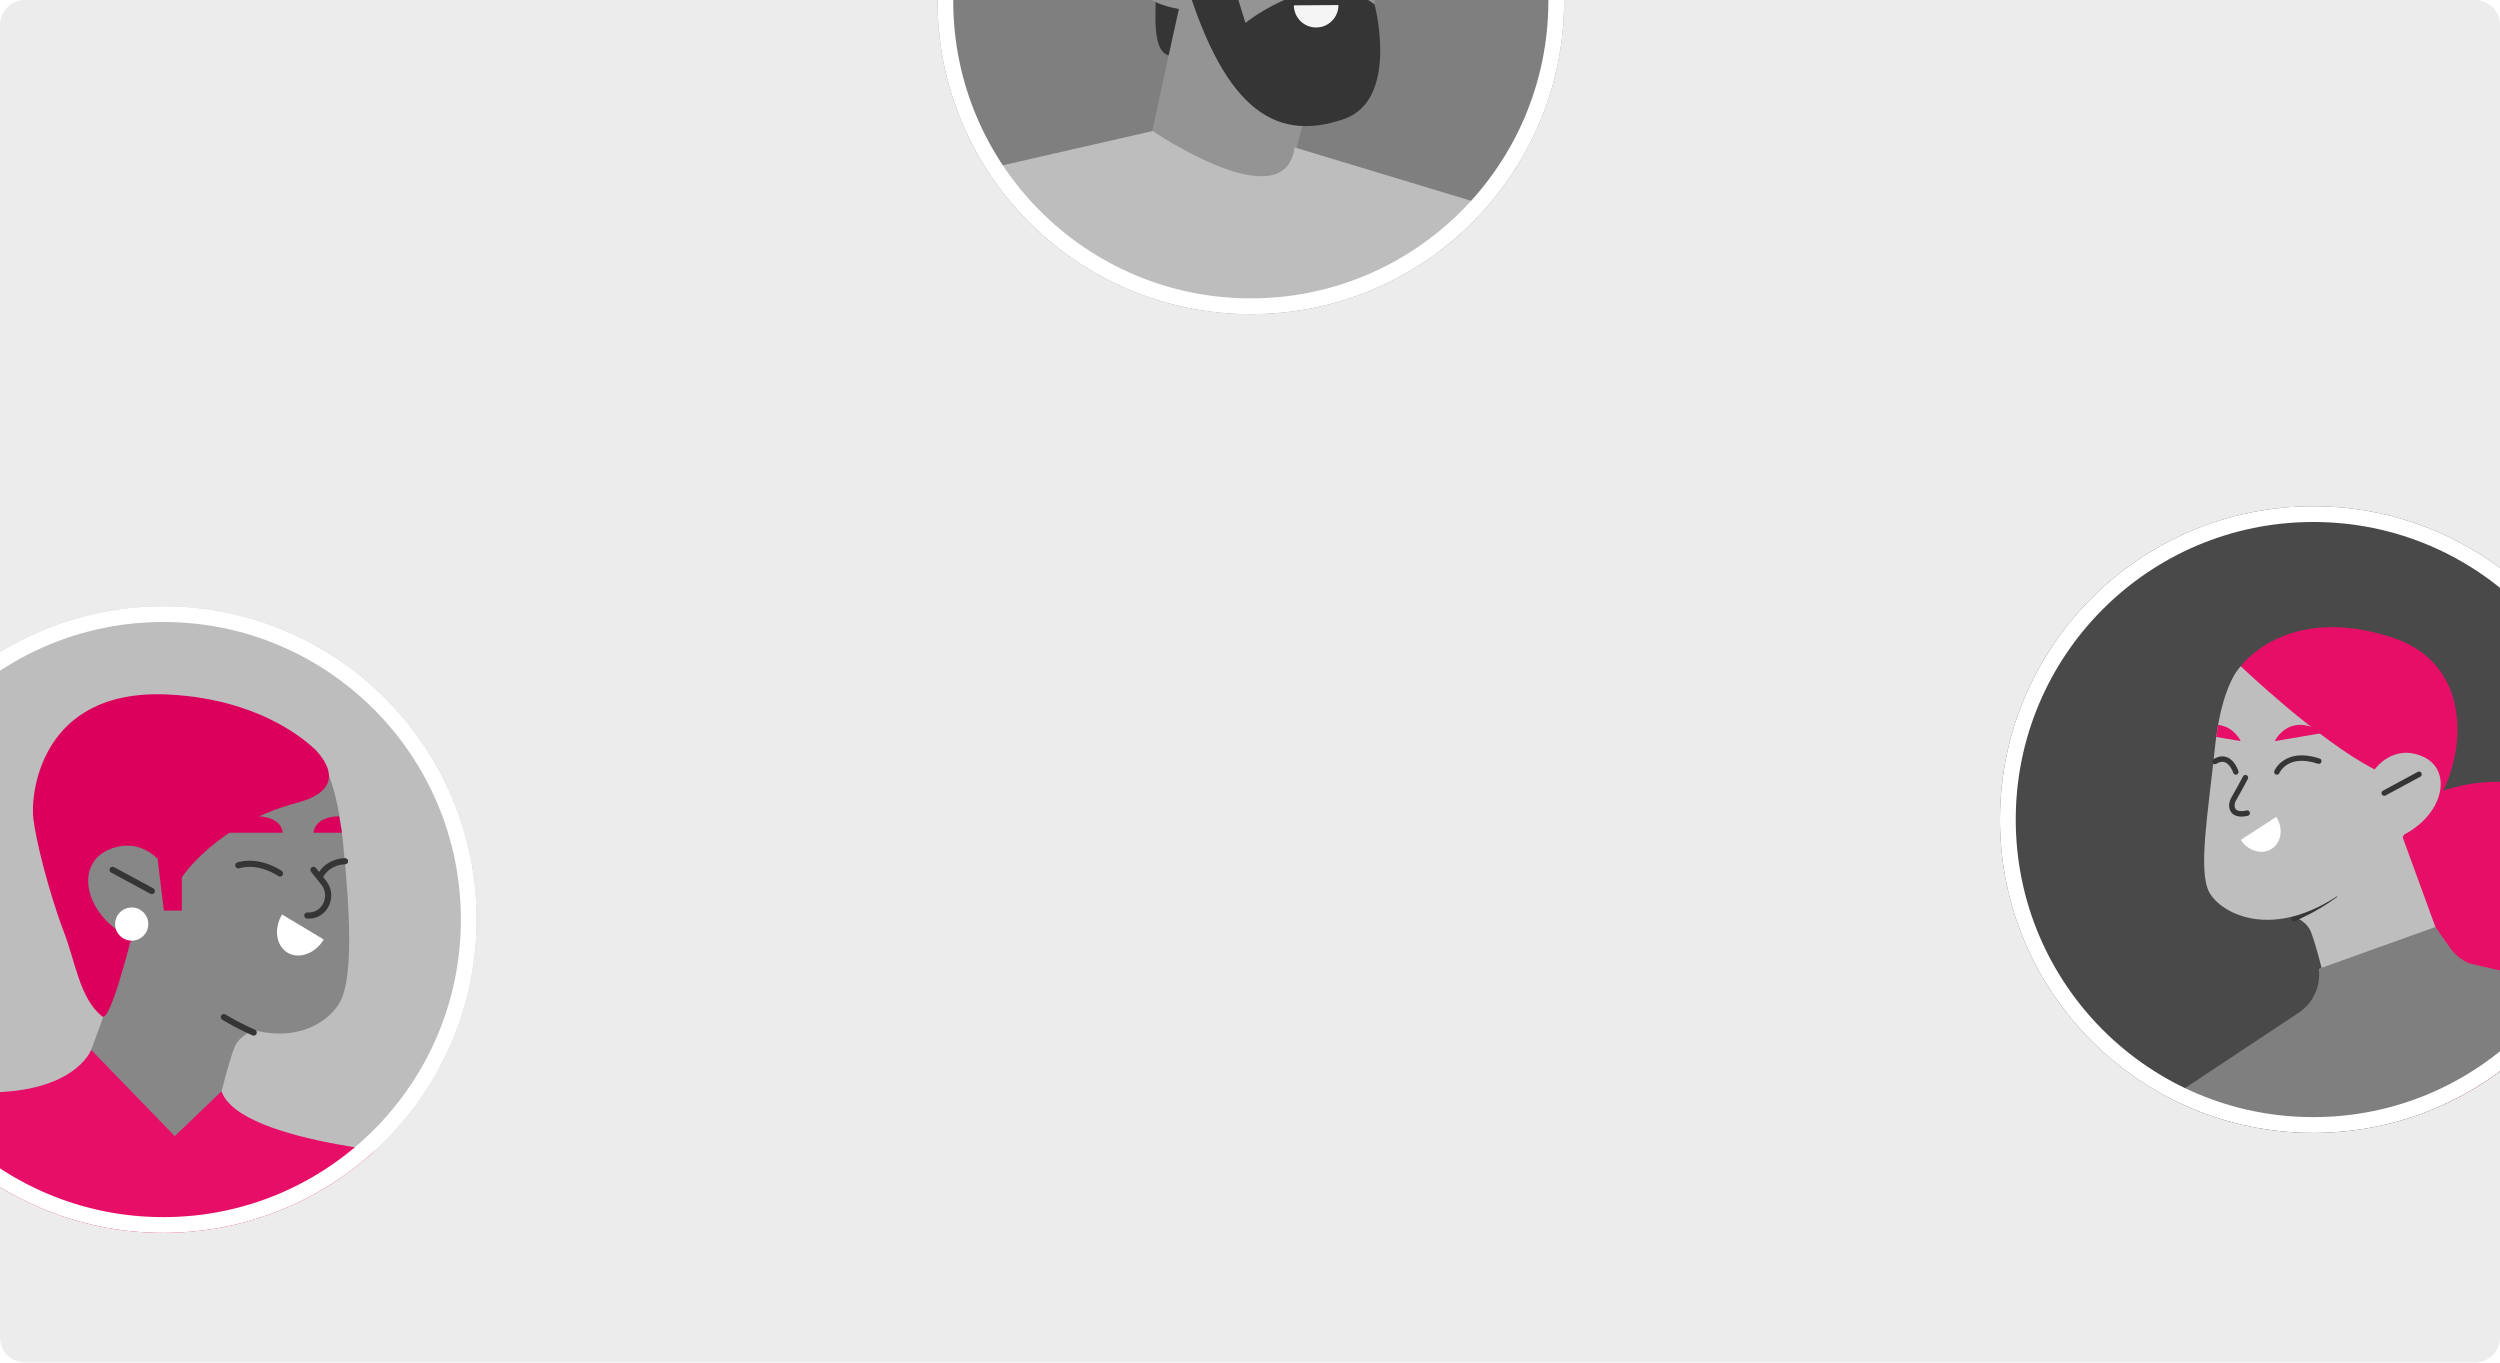
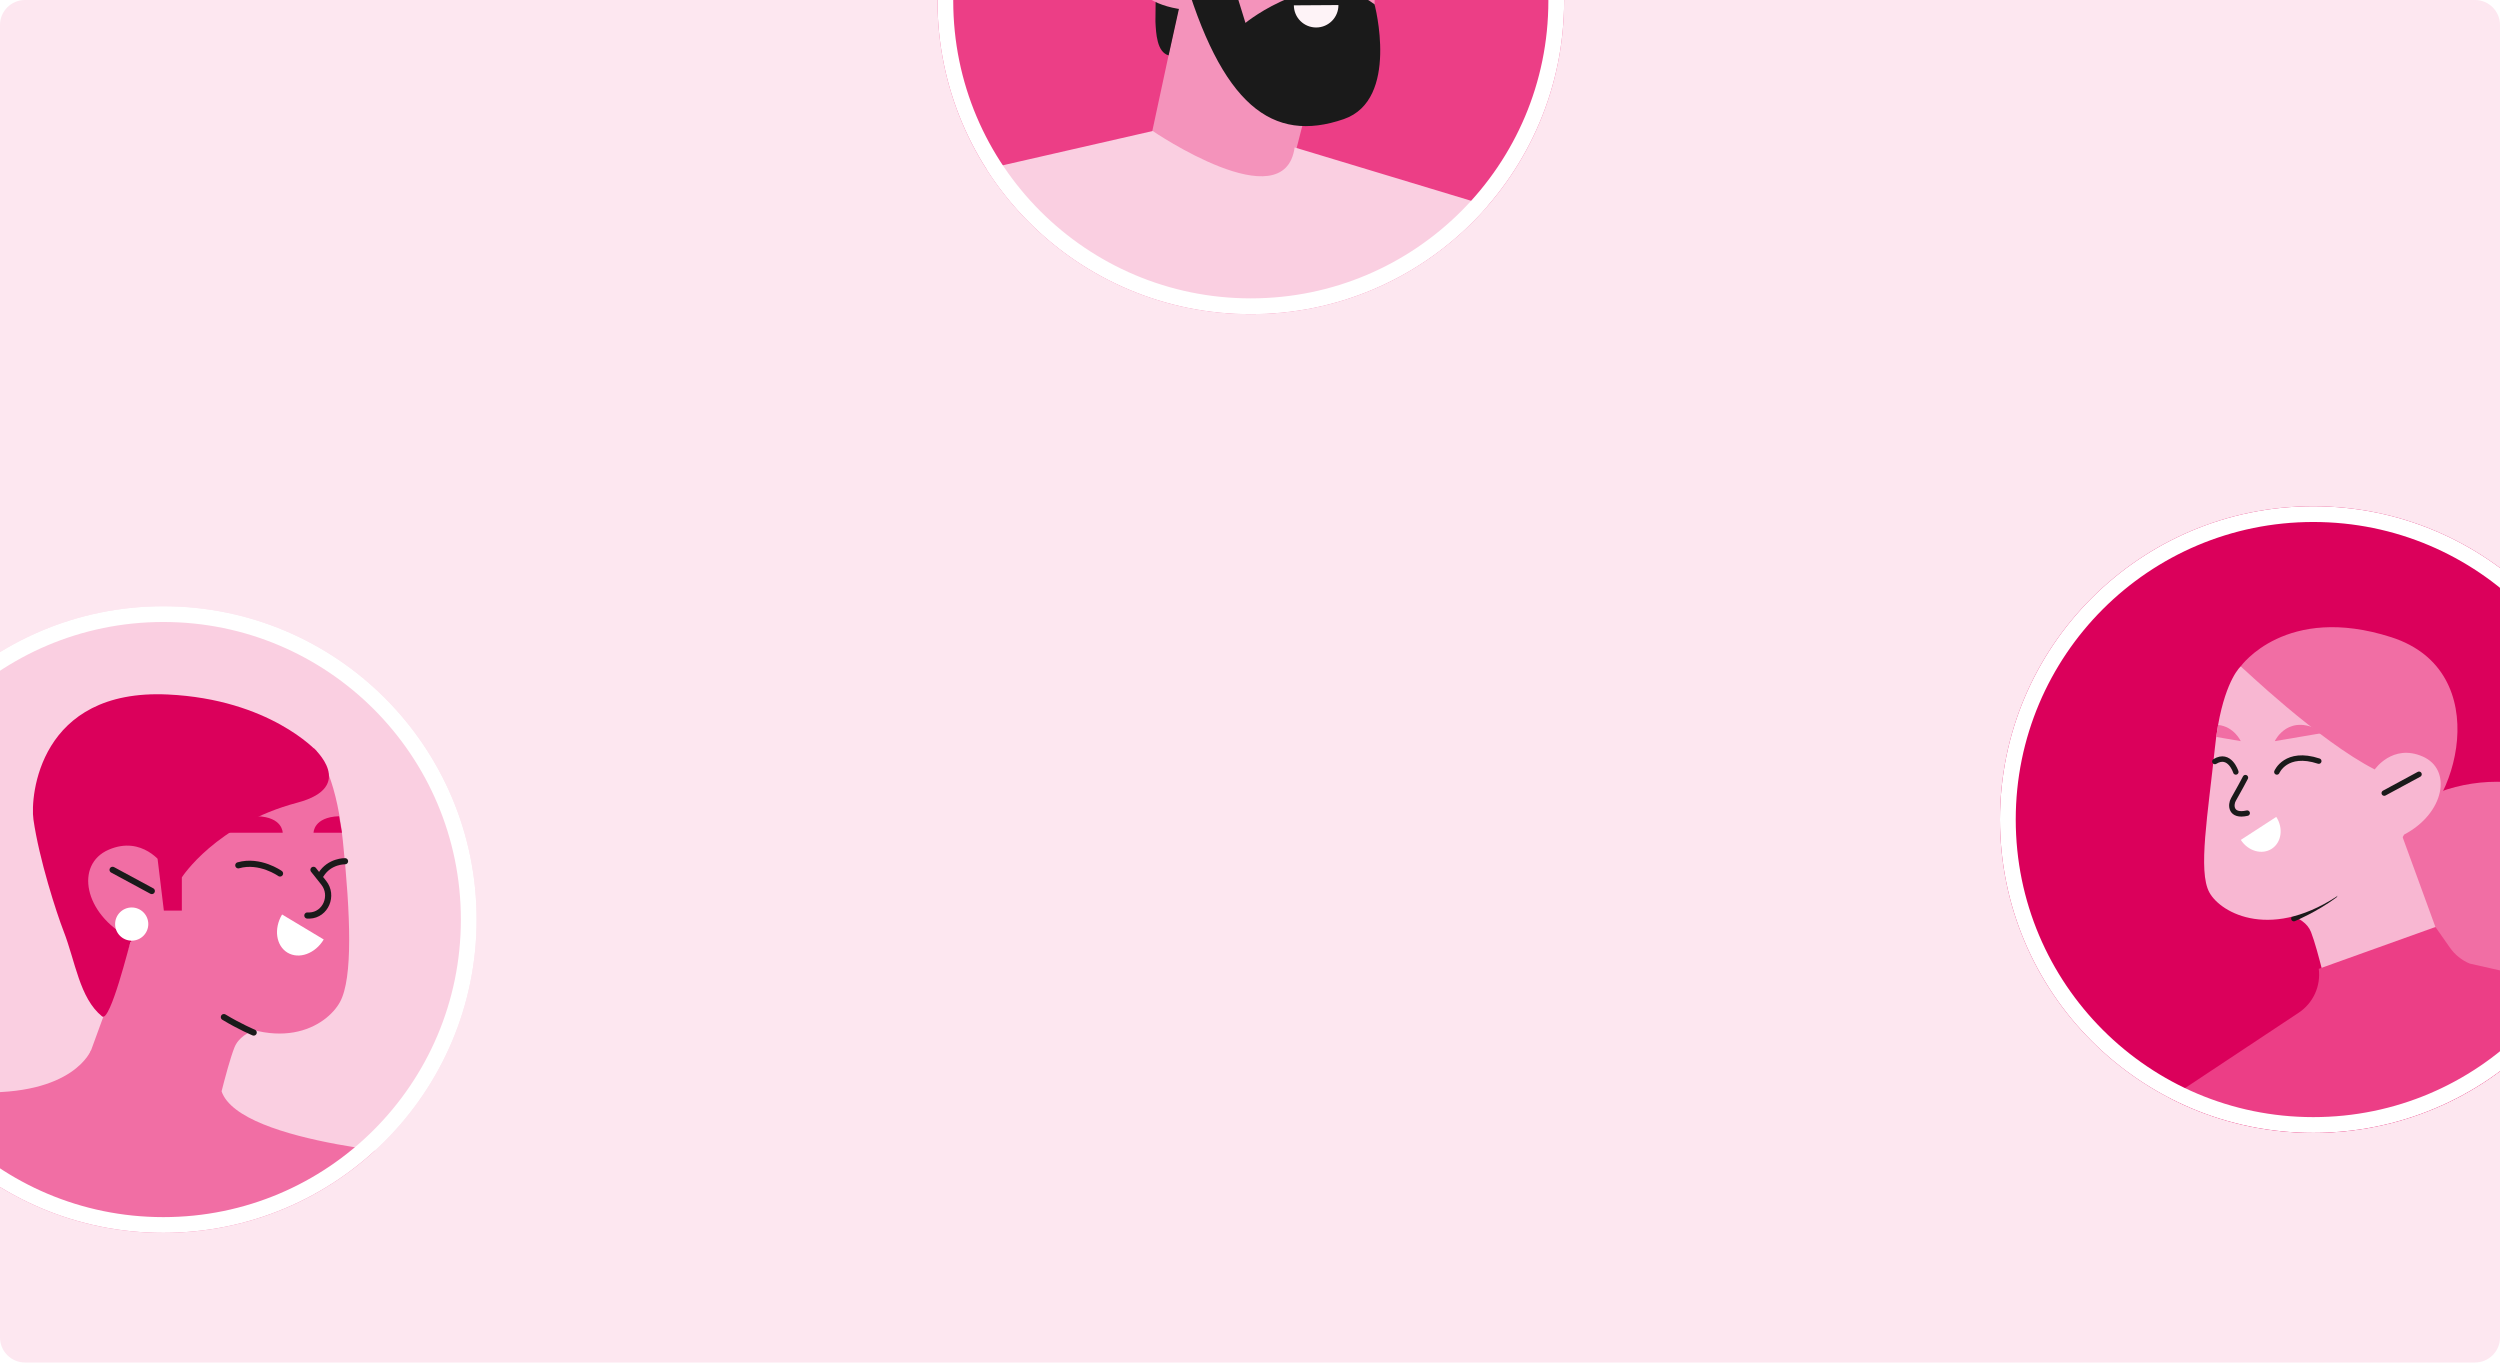
<svg xmlns="http://www.w3.org/2000/svg" width="400" height="218" viewBox="0 0 400 218" fill="none">
  <rect width="400" height="218" fill="#E1E1E1" />
  <g id="Oldies">
    <path d="M-760 -2035C-760 -2036.1 -759.105 -2037 -758 -2037H1598C1599.1 -2037 1600 -2036.1 1600 -2035V1165C1600 1166.1 1599.1 1167 1598 1167H-758C-759.105 1167 -760 1166.1 -760 1165V-2035Z" fill="#D5D5D5" />
-     <path d="M-758 -2037V-2036H1598V-2037V-2038H-758V-2037ZM1600 -2035H1599V1165H1600H1601V-2035H1600ZM1598 1167V1166H-758V1167V1168H1598V1167ZM-760 1165H-759V-2035H-760H-761V1165H-760ZM-758 1167V1166C-758.552 1166 -759 1165.55 -759 1165H-760H-761C-761 1166.66 -759.657 1168 -758 1168V1167ZM1600 1165H1599C1599 1165.55 1598.55 1166 1598 1166V1167V1168C1599.66 1168 1601 1166.66 1601 1165H1600ZM1598 -2037V-2036C1598.55 -2036 1599 -2035.55 1599 -2035H1600H1601C1601 -2036.66 1599.66 -2038 1598 -2038V-2037ZM-758 -2037V-2038C-759.657 -2038 -761 -2036.66 -761 -2035H-760H-759C-759 -2035.55 -758.552 -2036 -758 -2036V-2037Z" fill="black" fill-opacity="0.1" />
+     <path d="M-758 -2037V-2036H1598V-2037V-2038H-758V-2037ZM1600 -2035H1599V1165H1600H1601V-2035H1600ZM1598 1167V1166H-758V1167V1168H1598V1167ZM-760 1165H-759V-2035H-760H-761V1165H-760ZM-758 1167V1166C-758.552 1166 -759 1165.55 -759 1165H-760H-761C-761 1166.66 -759.657 1168 -758 1168V1167ZM1600 1165H1599C1599 1165.55 1598.55 1166 1598 1166V1167V1168C1599.66 1168 1601 1166.66 1601 1165H1600ZM1598 -2037V-2036C1598.55 -2036 1599 -2035.55 1599 -2035H1600H1601C1601 -2036.66 1599.66 -2038 1598 -2038V-2037ZM-758 -2037V-2038C-759.657 -2038 -761 -2036.66 -761 -2035H-760H-759C-759 -2035.55 -758.552 -2036 -758 -2036V-2037Z" fill="#1A1A1A" fill-opacity="0.1" />
    <g id="Team">
      <rect x="-557" y="-435" width="1958" height="737" rx="32" fill="white" />
      <g id="Form team with collaborator">
        <rect x="-19.5" y="-19.5" width="1309" height="257" rx="4.5" stroke="#E70E68" stroke-dasharray="10 5" />
        <g id="Property 1=Frame 11458">
          <g clip-path="url(#clip0_3348_51605)">
-             <rect width="400" height="218" rx="4" fill="#ECECEC" />
+             <rect width="400" height="218" rx="4" fill="#FDE7F0" />
            <g id="Frame 11459">
              <g clip-path="url(#clip1_3348_51605)">
-                 <rect x="320" y="81" width="100.256" height="100.256" rx="50.128" fill="#494949" />
+                 <rect x="320" y="81" width="100.256" height="100.256" rx="50.128" fill="#DB005B" />
                <g id="Group">
-                   <path id="Vector" d="M399.532 178.316C414.233 178.316 426.15 166.399 426.15 151.698C426.15 136.998 414.233 125.081 399.532 125.081C384.832 125.081 372.915 136.998 372.915 151.698C372.915 166.399 384.832 178.316 399.532 178.316Z" fill="#E70E68" />
-                   <path id="Vector_2" d="M364.064 145.983C364.064 145.983 368.622 146.211 369.763 149.127C370.903 152.044 372.679 159.915 372.679 159.915C372.679 159.915 373.315 163.467 381.055 163.341C388.795 163.214 392.473 156.008 392.473 156.008L383.202 130.617C383.202 130.617 377.812 122.046 365.791 126.893C353.778 131.741 364.064 145.983 364.064 145.983Z" fill="#BEBEBE" />
-                   <path id="Vector_3" d="M367.02 146.976C367.02 146.976 370.523 145.502 373.546 143.253" stroke="#353535" stroke-width="0.875" stroke-miterlimit="10" stroke-linecap="round" stroke-linejoin="round" />
+                   <path id="Vector" d="M399.532 178.316C414.233 178.316 426.15 166.399 426.15 151.698C426.15 136.998 414.233 125.081 399.532 125.081C384.832 125.081 372.915 136.998 372.915 151.698C372.915 166.399 384.832 178.316 399.532 178.316Z" fill="#F16EA4" />
+                   <path id="Vector_2" d="M364.064 145.983C364.064 145.983 368.622 146.211 369.763 149.127C370.903 152.044 372.679 159.915 372.679 159.915C372.679 159.915 373.315 163.467 381.055 163.341C388.795 163.214 392.473 156.008 392.473 156.008L383.202 130.617C383.202 130.617 377.812 122.046 365.791 126.893C353.778 131.741 364.064 145.983 364.064 145.983Z" fill="#F8B7D2" />
+                   <path id="Vector_3" d="M367.02 146.976C367.02 146.976 370.523 145.502 373.546 143.253" stroke="#1A1A1A" stroke-width="0.875" stroke-miterlimit="10" stroke-linecap="round" stroke-linejoin="round" />
                  <g id="Group_2">
                    <g id="Group_3">
-                       <path id="Vector_4" d="M358.523 106.61C358.523 106.61 365.709 96.516 382.619 101.958C399.529 107.397 393.04 129.802 384.664 133.533" fill="#E70E68" />
+                       <path id="Vector_4" d="M358.523 106.61C358.523 106.61 365.709 96.516 382.619 101.958C399.529 107.397 393.04 129.802 384.664 133.533" fill="#F16EA4" />
                      <g id="Group_4">
-                         <path id="Vector_5" d="M384.668 133.53L383.454 135.579L374.818 142.793C363.668 150.664 355.358 146.182 353.501 142.793C351.643 139.404 353.285 130.222 354.376 119.724C354.442 119.093 354.515 118.486 354.592 117.907C354.686 117.231 354.788 116.591 354.894 115.988C356.218 108.582 358.532 106.603 358.532 106.603C358.532 106.603 371.009 118.551 379.959 123.113C379.959 123.113 382.802 118.954 387.609 121.032C392.42 123.117 391.121 130.14 384.668 133.53Z" fill="#BEBEBE" />
+                         <path id="Vector_5" d="M384.668 133.53L383.454 135.579L374.818 142.793C363.668 150.664 355.358 146.182 353.501 142.793C351.643 139.404 353.285 130.222 354.376 119.724C354.442 119.093 354.515 118.486 354.592 117.907C354.686 117.231 354.788 116.591 354.894 115.988C356.218 108.582 358.532 106.603 358.532 106.603C358.532 106.603 371.009 118.551 379.959 123.113C379.959 123.113 382.802 118.954 387.609 121.032C392.42 123.117 391.121 130.14 384.668 133.53Z" fill="#F8B7D2" />
                      </g>
                    </g>
-                     <path id="Vector_6" d="M381.48 126.893L387.041 123.887" stroke="#353535" stroke-width="0.875" stroke-miterlimit="10" stroke-linecap="round" stroke-linejoin="round" />
+                     <path id="Vector_6" d="M381.48 126.893L387.041 123.887" stroke="#1A1A1A" stroke-width="0.875" stroke-miterlimit="10" stroke-linecap="round" stroke-linejoin="round" />
                  </g>
-                   <path id="Vector_7" d="M364.3 123.513C364.3 123.513 365.746 120.046 371.001 121.777" stroke="#353535" stroke-width="0.875" stroke-miterlimit="10" stroke-linecap="round" stroke-linejoin="round" />
-                   <path id="Vector_8" d="M357.732 123.512C357.732 123.512 356.75 120.383 354.379 121.838" stroke="#353535" stroke-width="0.875" stroke-miterlimit="10" stroke-linecap="round" stroke-linejoin="round" />
-                   <path id="Vector_9" d="M363.966 118.583C363.966 118.583 366.198 113.744 371.795 117.251L363.966 118.583Z" fill="#E70E68" />
-                   <path id="Vector_10" d="M358.523 118.582L354.588 117.91C354.682 117.234 354.783 116.595 354.889 115.992C357.444 116.232 358.523 118.582 358.523 118.582Z" fill="#E70E68" />
+                   <path id="Vector_7" d="M364.3 123.513C364.3 123.513 365.746 120.046 371.001 121.777" stroke="#1A1A1A" stroke-width="0.875" stroke-miterlimit="10" stroke-linecap="round" stroke-linejoin="round" />
+                   <path id="Vector_8" d="M357.732 123.512C357.732 123.512 356.75 120.383 354.379 121.838" stroke="#1A1A1A" stroke-width="0.875" stroke-miterlimit="10" stroke-linecap="round" stroke-linejoin="round" />
+                   <path id="Vector_9" d="M363.966 118.583C363.966 118.583 366.198 113.744 371.795 117.251L363.966 118.583Z" fill="#F16EA4" />
+                   <path id="Vector_10" d="M358.523 118.582L354.588 117.91C354.682 117.234 354.783 116.595 354.889 115.992C357.444 116.232 358.523 118.582 358.523 118.582Z" fill="#F16EA4" />
                  <path id="Vector_11" d="M364.202 130.703C365.371 132.503 365.049 134.784 363.481 135.803C361.912 136.821 359.7 136.186 358.531 134.385" fill="white" />
-                   <path id="Vector_12" d="M359.267 124.421C359.267 124.421 357.862 127.065 357.357 127.908C356.852 128.751 356.852 130.719 359.548 130.1" stroke="#353535" stroke-width="0.875" stroke-miterlimit="10" stroke-linecap="round" stroke-linejoin="round" />
-                   <path id="Vector_13" d="M371.002 155.014L389.672 148.317L391.982 151.617C392.776 152.749 393.872 153.637 395.147 154.171L433.142 162.77L416.562 188.292H350.907L340.226 180.312L367.788 162.037C370.11 160.497 371.357 157.776 371.002 155.014Z" fill="#7F7F7F" />
+                   <path id="Vector_12" d="M359.267 124.421C359.267 124.421 357.862 127.065 357.357 127.908C356.852 128.751 356.852 130.719 359.548 130.1" stroke="#1A1A1A" stroke-width="0.875" stroke-miterlimit="10" stroke-linecap="round" stroke-linejoin="round" />
+                   <path id="Vector_13" d="M371.002 155.014L389.672 148.317L391.982 151.617C392.776 152.749 393.872 153.637 395.147 154.171L433.142 162.77L416.562 188.292H350.907L340.226 180.312L367.788 162.037C370.11 160.497 371.357 157.776 371.002 155.014Z" fill="#EC3E86" />
                </g>
              </g>
              <rect x="321.259" y="82.259" width="97.739" height="97.739" rx="48.869" stroke="white" stroke-width="2.518" />
            </g>
            <g id="Frame 11465">
              <g clip-path="url(#clip2_3348_51605)">
-                 <rect x="150" y="-50" width="100.256" height="100.256" rx="50.128" fill="#7F7F7F" />
+                 <rect x="150" y="-50" width="100.256" height="100.256" rx="50.128" fill="#EC3E86" />
                <g id="Group_5">
-                   <path id="Vector_14" d="M209.687 14.98L205.627 30.854C205.627 30.854 202.527 35.898 194.162 33.032C185.797 30.166 184.35 21.053 184.35 21.053L189.058 -0.863C190.537 -7.741 197.234 -12.243 204.141 -10.892C204.234 -10.874 204.323 -10.857 204.416 -10.835C213.607 -8.91 210.956 4.387 209.687 14.98Z" fill="#949494" />
+                   <path id="Vector_14" d="M209.687 14.98L205.627 30.854C205.627 30.854 202.527 35.898 194.162 33.032C185.797 30.166 184.35 21.053 184.35 21.053L189.058 -0.863C190.537 -7.741 197.234 -12.243 204.141 -10.892C204.234 -10.874 204.323 -10.857 204.416 -10.835C213.607 -8.91 210.956 4.387 209.687 14.98Z" fill="#F493BB" />
                  <g id="Group_6">
-                     <path id="Vector_15" d="M188.608 -25.722C188.608 -25.722 183.746 -30.224 179.744 -22.115C175.741 -14.007 184.933 -2.766 184.933 -2.766L184.869 3.432C184.958 5.371 185.111 8.343 186.979 8.86L188.754 0.852" fill="#353535" />
-                     <path id="Vector_16" d="M187.85 -10.696C187.85 -10.696 181.759 -11.32 180.665 -8.65C179.542 -5.917 180.194 1.793 192.512 1.703" fill="#949494" />
-                     <path id="Vector_17" d="M215.751 -25.637C215.751 -25.637 218.047 -21.018 219.112 -14.848C220.178 -8.679 219.932 0.695 219.932 0.695C219.932 0.695 221.953 10.77 213.413 11.754C204.874 12.734 197.35 11.237 190.778 -2.107C184.205 -15.451 198.184 -35.517 215.751 -25.637Z" fill="#949494" />
-                     <path id="Vector_18" d="M219.93 0.695C219.93 0.695 223.972 15.957 215.005 19.058C203.614 22.992 195.406 16.948 189.151 -4.954L187.85 -16.106L192.618 -17.874L199.273 3.664C199.273 3.664 211.116 -5.991 219.93 0.695Z" fill="#353535" />
+                     <path id="Vector_15" d="M188.608 -25.722C188.608 -25.722 183.746 -30.224 179.744 -22.115C175.741 -14.007 184.933 -2.766 184.933 -2.766L184.869 3.432C184.958 5.371 185.111 8.343 186.979 8.86L188.754 0.852" fill="#1A1A1A" />
+                     <path id="Vector_16" d="M187.85 -10.696C187.85 -10.696 181.759 -11.32 180.665 -8.65C179.542 -5.917 180.194 1.793 192.512 1.703" fill="#F493BB" />
+                     <path id="Vector_17" d="M215.751 -25.637C215.751 -25.637 218.047 -21.018 219.112 -14.848C220.178 -8.679 219.932 0.695 219.932 0.695C219.932 0.695 221.953 10.77 213.413 11.754C204.874 12.734 197.35 11.237 190.778 -2.107C184.205 -15.451 198.184 -35.517 215.751 -25.637Z" fill="#F493BB" />
+                     <path id="Vector_18" d="M219.93 0.695C219.93 0.695 223.972 15.957 215.005 19.058C203.614 22.992 195.406 16.948 189.151 -4.954L187.85 -16.106L192.618 -17.874L199.273 3.664C199.273 3.664 211.116 -5.991 219.93 0.695Z" fill="#1A1A1A" />
                  </g>
-                   <path id="Vector_19" d="M207.017 0.855C207.027 2.826 208.635 4.412 210.606 4.398C212.577 4.387 214.163 2.78 214.148 0.809" fill="#F5F5F5" />
-                   <path id="Vector_20" d="M207.141 23.588L253.011 37.456C253.011 37.456 231.99 64.397 191.434 61.51C150.878 58.623 135.927 32.056 135.927 32.056L184.434 20.961C184.438 20.961 205.516 35.335 207.141 23.588Z" fill="#BDBDBD" />
+                   <path id="Vector_19" d="M207.017 0.855C207.027 2.826 208.635 4.412 210.606 4.398C212.577 4.387 214.163 2.78 214.148 0.809" fill="#FEF3F7" />
+                   <path id="Vector_20" d="M207.141 23.588L253.011 37.456C253.011 37.456 231.99 64.397 191.434 61.51C150.878 58.623 135.927 32.056 135.927 32.056L184.434 20.961C184.438 20.961 205.516 35.335 207.141 23.588Z" fill="#FACFE1" />
                </g>
              </g>
              <rect x="151.259" y="-48.741" width="97.739" height="97.739" rx="48.869" stroke="white" stroke-width="2.518" />
            </g>
            <g id="Frame 11466">
              <g clip-path="url(#clip3_3348_51605)">
-                 <rect x="-24" y="97" width="100.256" height="100.256" rx="50.128" fill="#BDBDBD" />
+                 <rect x="-24" y="97" width="100.256" height="100.256" rx="50.128" fill="#FACFE1" />
                <g id="Group_7">
-                   <path id="Vector_21" d="M43.92 164.086C43.92 164.086 38.781 164.343 37.495 167.631C36.209 170.92 34.207 179.793 34.207 179.793C34.207 179.793 33.49 183.798 24.764 183.655C16.038 183.513 11.891 175.389 11.891 175.389L22.344 146.762C22.344 146.762 28.42 137.099 41.973 142.564C55.526 148.03 43.92 164.086 43.92 164.086Z" fill="#878787" />
+                   <path id="Vector_21" d="M43.92 164.086C43.92 164.086 38.781 164.343 37.495 167.631C36.209 170.92 34.207 179.793 34.207 179.793C34.207 179.793 33.49 183.798 24.764 183.655C16.038 183.513 11.891 175.389 11.891 175.389L22.344 146.762C22.344 146.762 28.42 137.099 41.973 142.564C55.526 148.03 43.92 164.086 43.92 164.086Z" fill="#F16EA4" />
                  <g id="Group_8">
                    <path id="Vector_22" d="M50.657 120.184C50.657 120.184 43.157 111.885 26.844 111.118C6.245 110.149 4.817 127.413 5.35 131.115C6.259 137.48 9.056 146.11 10.177 148.985C12.064 153.83 12.726 159.709 16.331 162.621C17.635 163.677 20.772 150.85 20.855 150.771C24.814 146.813 39.827 150.041 39.827 150.041" fill="#DB005B" />
-                     <path id="Vector_23" d="M20.695 150.046L22.064 152.356L31.801 160.49C44.371 169.363 52.293 164.155 54.392 160.334C56.486 156.512 56.082 146.317 54.852 134.481C54.778 133.769 54.695 133.085 54.608 132.433C54.502 131.67 54.388 130.949 54.268 130.27C52.776 121.92 50.167 119.688 50.167 119.688C50.167 119.688 36.099 133.158 26.009 138.302C26.009 138.302 22.803 133.613 17.384 135.955C11.96 138.307 13.421 146.225 20.695 150.046Z" fill="#878787" />
-                     <path id="Vector_24" d="M24.288 142.564L18.015 139.175" stroke="#353535" stroke-width="0.987" stroke-miterlimit="10" stroke-linecap="round" stroke-linejoin="round" />
-                     <path id="Vector_25" d="M40.59 165.206C40.59 165.206 38.367 164.274 35.822 162.736" stroke="#353535" stroke-width="0.987" stroke-miterlimit="10" stroke-linecap="round" stroke-linejoin="round" />
+                     <path id="Vector_23" d="M20.695 150.046L22.064 152.356L31.801 160.49C44.371 169.363 52.293 164.155 54.392 160.334C56.486 156.512 56.082 146.317 54.852 134.481C54.778 133.769 54.695 133.085 54.608 132.433C54.502 131.67 54.388 130.949 54.268 130.27C52.776 121.92 50.167 119.688 50.167 119.688C50.167 119.688 36.099 133.158 26.009 138.302C26.009 138.302 22.803 133.613 17.384 135.955C11.96 138.307 13.421 146.225 20.695 150.046Z" fill="#F16EA4" />
+                     <path id="Vector_24" d="M24.288 142.564L18.015 139.175" stroke="#1A1A1A" stroke-width="0.987" stroke-miterlimit="10" stroke-linecap="round" stroke-linejoin="round" />
+                     <path id="Vector_25" d="M40.59 165.206C40.59 165.206 38.367 164.274 35.822 162.736" stroke="#1A1A1A" stroke-width="0.987" stroke-miterlimit="10" stroke-linecap="round" stroke-linejoin="round" />
                    <path id="Vector_26" d="M50.172 119.692C50.172 119.692 57.162 125.879 47.586 128.423C34.519 131.891 29.095 140.378 29.095 140.378V145.692H26.216L25.21 137.393" fill="#DB005B" />
                    <path id="Vector_27" d="M21.073 150.506C22.539 150.506 23.727 149.317 23.727 147.851C23.727 146.385 22.539 145.196 21.073 145.196C19.607 145.196 18.418 146.385 18.418 147.851C18.418 149.317 19.607 150.506 21.073 150.506Z" fill="white" />
                  </g>
-                   <path id="Vector_28" d="M50.157 139.175L51.801 141.246C53.409 143.272 52.114 146.39 49.528 146.487C49.413 146.491 49.298 146.491 49.179 146.482" stroke="#353535" stroke-width="0.987" stroke-miterlimit="10" stroke-linecap="round" stroke-linejoin="round" />
+                   <path id="Vector_28" d="M50.157 139.175L51.801 141.246C53.409 143.272 52.114 146.39 49.528 146.487C49.413 146.491 49.298 146.491 49.179 146.482" stroke="#1A1A1A" stroke-width="0.987" stroke-miterlimit="10" stroke-linecap="round" stroke-linejoin="round" />
                  <path id="Vector_29" d="M54.711 133.237H50.169C50.169 133.237 50.137 130.743 54.247 130.596" fill="#DB005B" />
                  <path id="Vector_30" d="M35.724 133.237H45.231C45.231 133.237 45.263 130.743 41.152 130.596" fill="#DB005B" />
-                   <path id="Vector_31" d="M35.448 174.604L27.958 181.782L14.588 167.977C14.588 167.977 11.883 175.389 -3.976 174.751C-16.537 174.246 -24 181.782 -24 181.782L-21.846 197.375L24.288 211.327L63.097 205.986L70.188 185.089C70.188 185.089 38.374 183.22 35.448 174.604Z" fill="#E70E68" />
+                   <path id="Vector_31" d="M35.448 174.604L27.958 181.782L14.588 167.977C14.588 167.977 11.883 175.389 -3.976 174.751C-16.537 174.246 -24 181.782 -24 181.782L-21.846 197.375L24.288 211.327L63.097 205.986L70.188 185.089C70.188 185.089 38.374 183.22 35.448 174.604Z" fill="#F16EA4" />
                  <path id="Vector_32" d="M45.133 146.317C43.773 148.586 44.159 151.319 46.001 152.425C47.842 153.528 50.437 152.586 51.797 150.317" fill="white" />
-                   <path id="Vector_33" d="M44.803 139.759C44.803 139.759 41.597 137.467 38.13 138.45" stroke="#353535" stroke-width="0.987" stroke-miterlimit="10" stroke-linecap="round" stroke-linejoin="round" />
-                   <path id="Vector_34" d="M55.205 137.797C55.205 137.797 52.721 137.733 51.343 139.956" stroke="#353535" stroke-width="0.987" stroke-miterlimit="10" stroke-linecap="round" stroke-linejoin="round" />
+                   <path id="Vector_33" d="M44.803 139.759C44.803 139.759 41.597 137.467 38.13 138.45" stroke="#1A1A1A" stroke-width="0.987" stroke-miterlimit="10" stroke-linecap="round" stroke-linejoin="round" />
+                   <path id="Vector_34" d="M55.205 137.797C55.205 137.797 52.721 137.733 51.343 139.956" stroke="#1A1A1A" stroke-width="0.987" stroke-miterlimit="10" stroke-linecap="round" stroke-linejoin="round" />
                </g>
              </g>
              <rect x="-22.741" y="98.259" width="97.739" height="97.739" rx="48.869" stroke="white" stroke-width="2.518" />
            </g>
          </g>
        </g>
      </g>
    </g>
  </g>
  <defs>
    <clipPath id="clip0_3348_51605">
      <rect width="400" height="218" rx="4" fill="white" />
    </clipPath>
    <clipPath id="clip1_3348_51605">
      <rect x="320" y="81" width="100.256" height="100.256" rx="50.128" fill="white" />
    </clipPath>
    <clipPath id="clip2_3348_51605">
      <rect x="150" y="-50" width="100.256" height="100.256" rx="50.128" fill="white" />
    </clipPath>
    <clipPath id="clip3_3348_51605">
      <rect x="-24" y="97" width="100.256" height="100.256" rx="50.128" fill="white" />
    </clipPath>
  </defs>
</svg>
